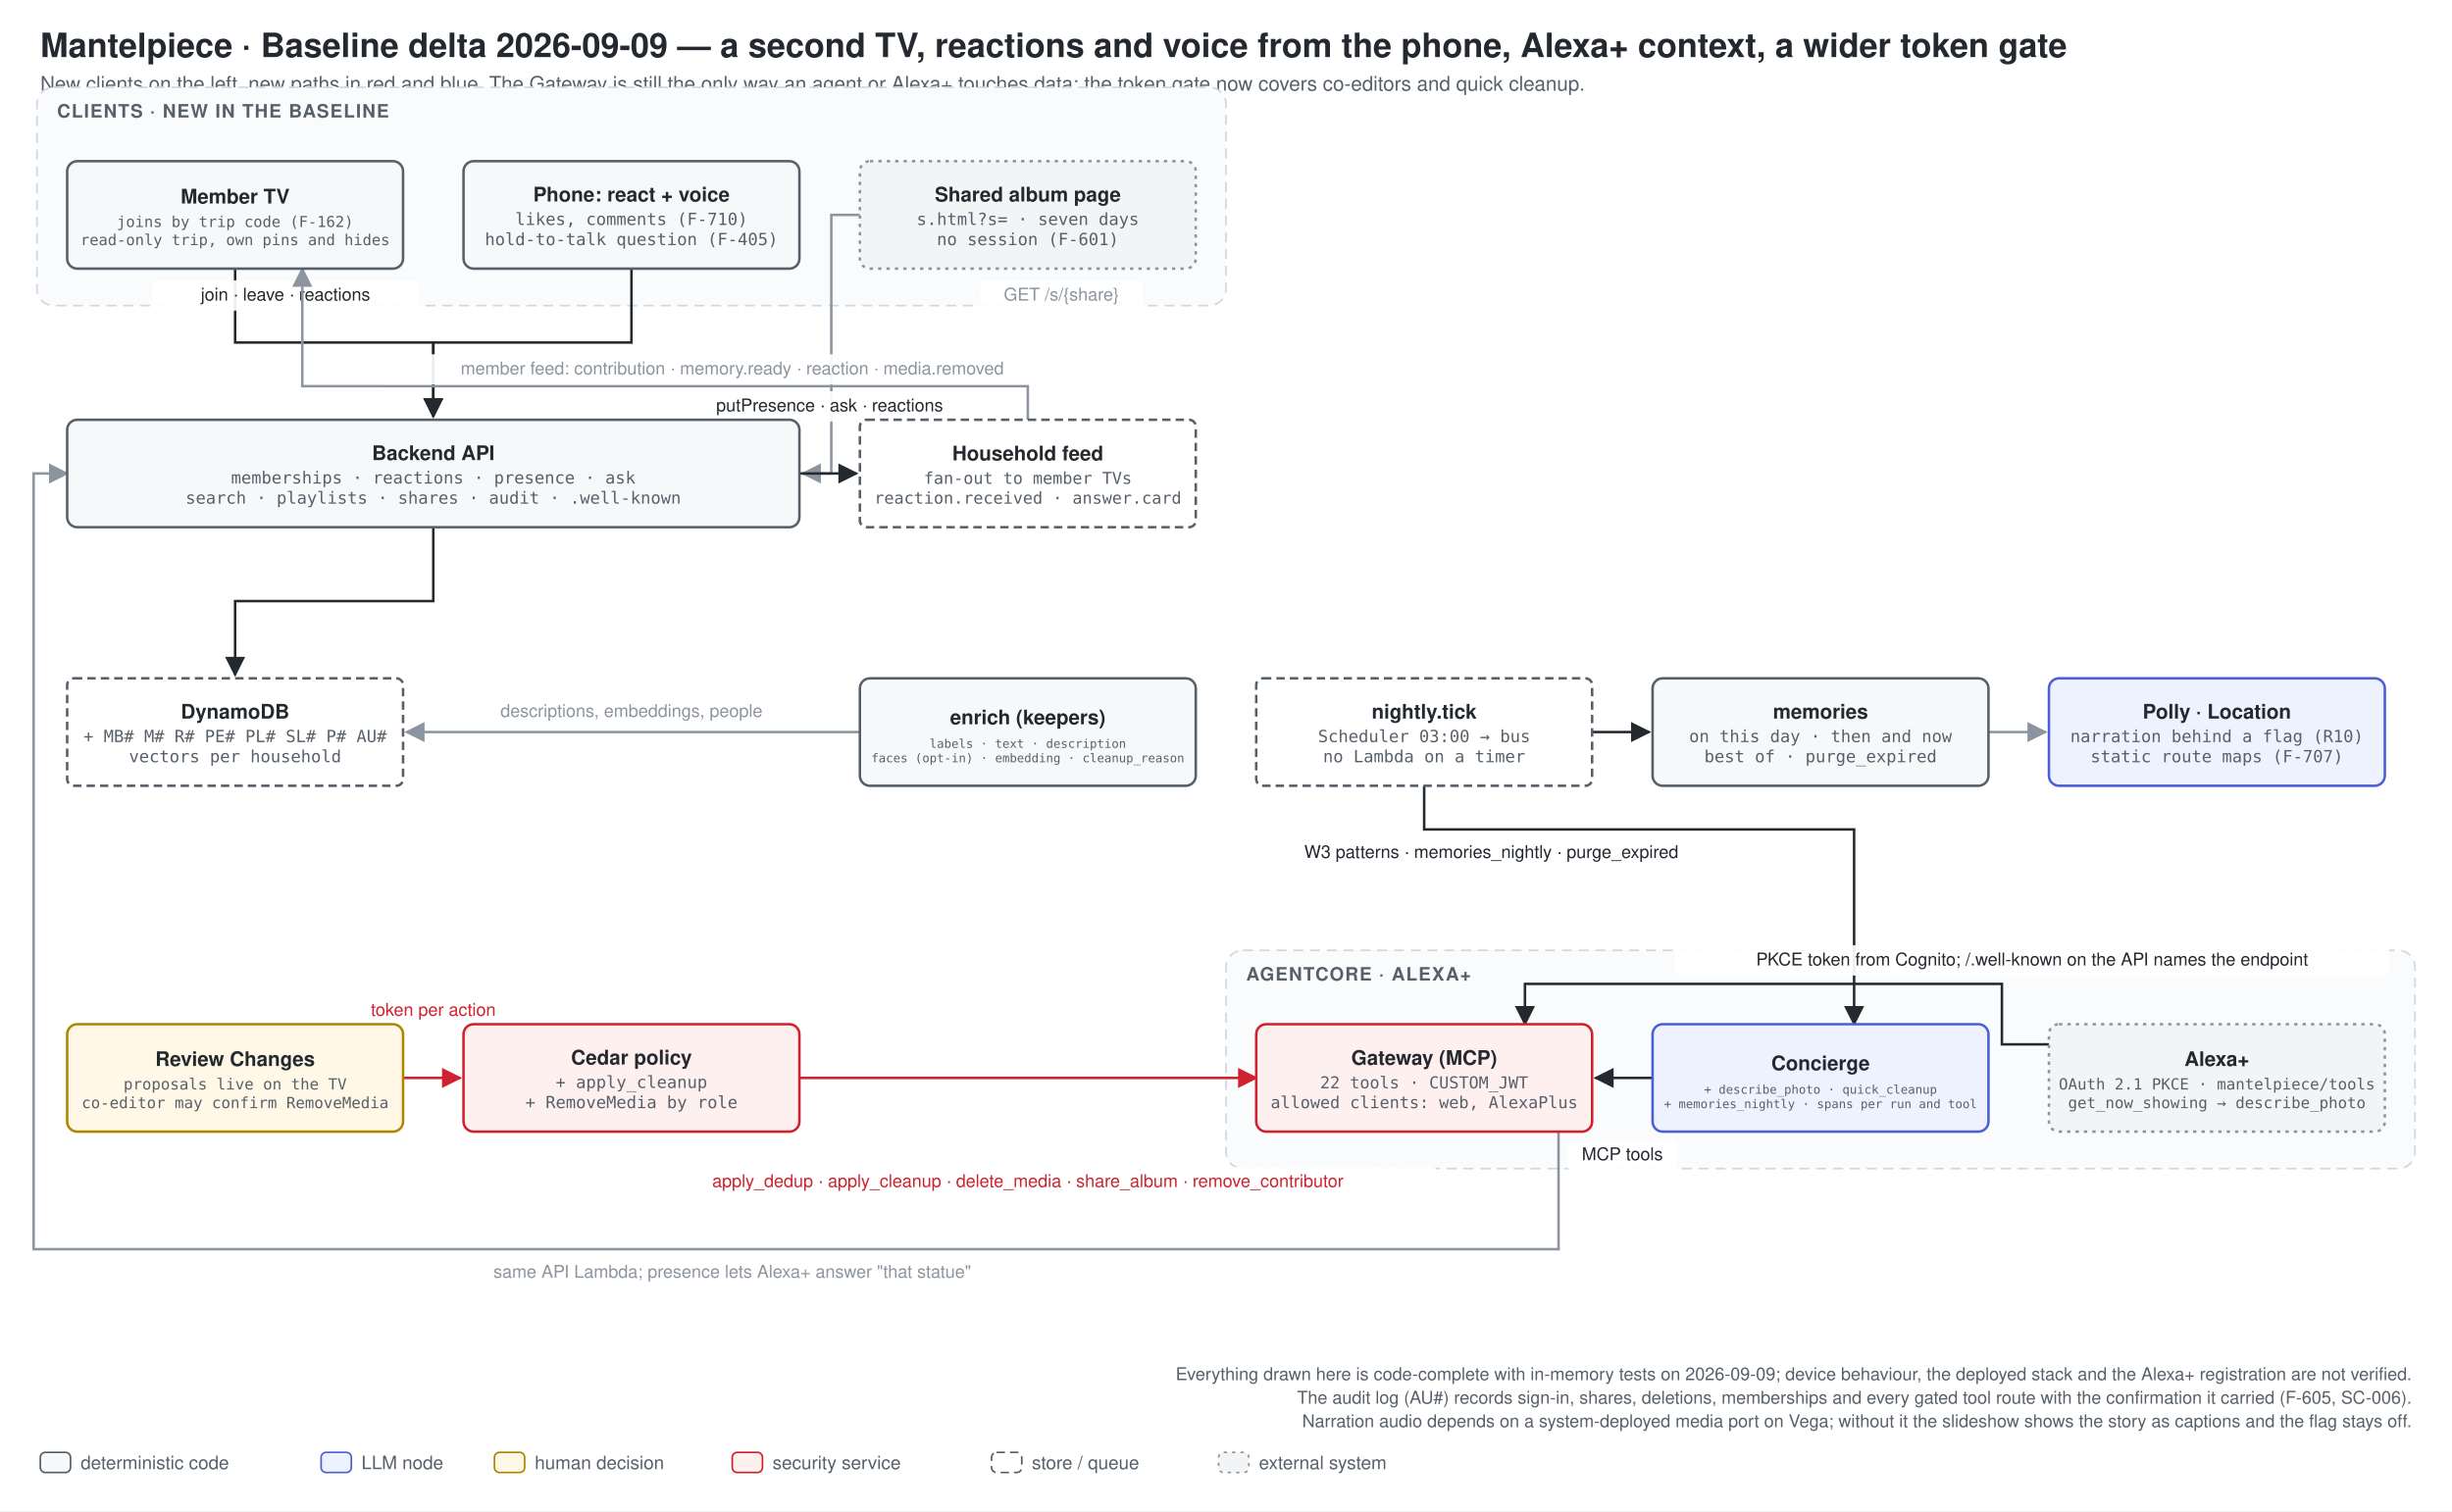
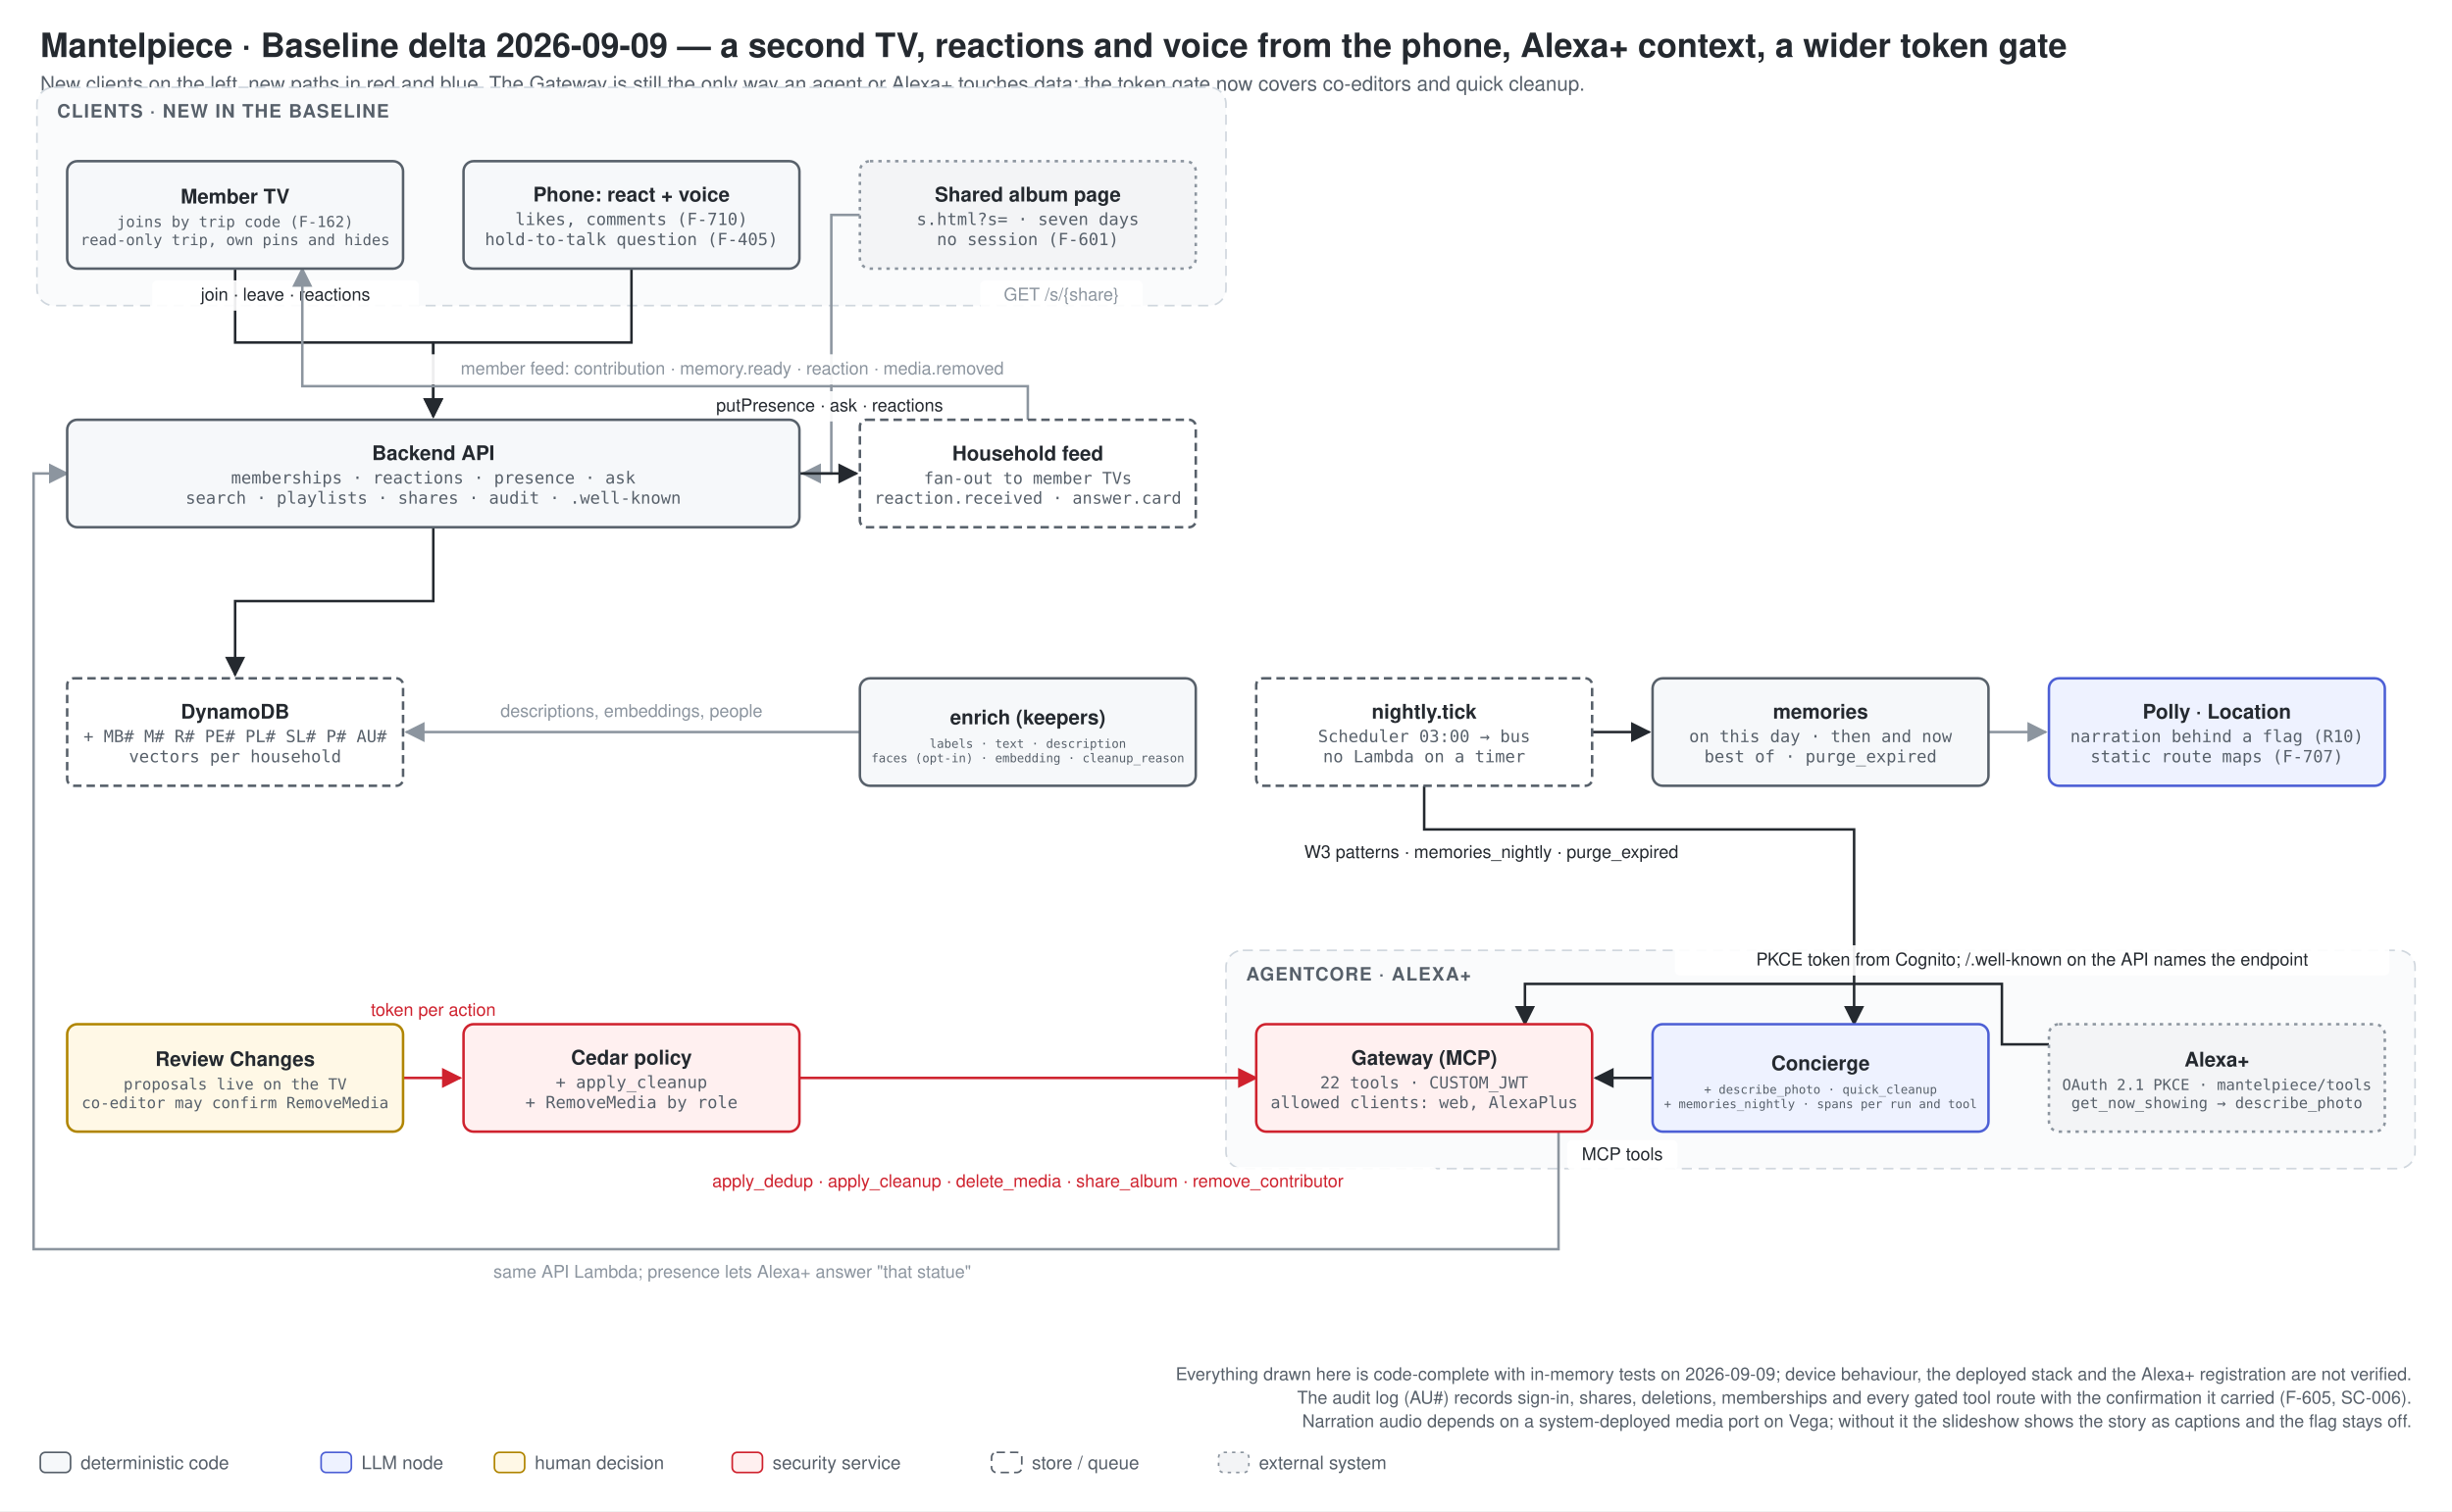
<svg xmlns="http://www.w3.org/2000/svg" viewBox="0 0 1460 900" width="1460" height="900" font-family="-apple-system, BlinkMacSystemFont, 'Segoe UI', Helvetica, Arial, sans-serif" font-size="12" role="img" aria-label="Mantelpiece · Baseline delta 2026-09-09 — a second TV, reactions and voice from the phone, Alexa+ context, a wider token gate">
  <defs>
    <marker id="arrow" viewBox="0 0 10 10" refX="9" refY="5" markerWidth="8" markerHeight="8" orient="auto-start-reverse">
      <path d="M0,0 L10,5 L0,10 z" fill="#24292f" />
    </marker>
    <marker id="arrow-muted" viewBox="0 0 10 10" refX="9" refY="5" markerWidth="8" markerHeight="8" orient="auto-start-reverse">
      <path d="M0,0 L10,5 L0,10 z" fill="#8c959f" />
    </marker>
    <marker id="arrow-red" viewBox="0 0 10 10" refX="9" refY="5" markerWidth="8" markerHeight="8" orient="auto-start-reverse">
      <path d="M0,0 L10,5 L0,10 z" fill="#cf222e" />
    </marker>
  </defs>
  <rect width="1460" height="900" fill="#ffffff" />
  <text x="24" y="34" font-size="20" font-weight="600" fill="#24292f">Mantelpiece · Baseline delta 2026-09-09 — a second TV, reactions and voice from the phone, Alexa+ context, a wider token gate</text>
  <text x="24" y="54" font-size="12" fill="#57606a">New clients on the left, new paths in red and blue. The Gateway is still the only way an agent or Alexa+ touches data; the token gate now covers co-editors and quick cleanup.</text>
  <rect x="22" y="52" width="708" height="130" rx="10" fill="#fafbfc" stroke="#d0d7de" stroke-dasharray="6 4" />
  <text x="34" y="70" font-size="11" font-weight="600" fill="#57606a" letter-spacing="0.06em">CLIENTS · NEW IN THE BASELINE</text>
  <rect x="730" y="566" width="708" height="130" rx="10" fill="#fafbfc" stroke="#d0d7de" stroke-dasharray="6 4" />
  <text x="742" y="584" font-size="11" font-weight="600" fill="#57606a" letter-spacing="0.06em">AGENTCORE · ALEXA+</text>
  <path d="M140,160 L140,204 L258,204 L258,248" fill="none" stroke="#24292f" stroke-width="1.5" marker-end="url(#arrow)" />
  <rect x="90.6" y="167" width="158.8" height="18" rx="3" fill="#ffffff" fill-opacity="0.92" />
  <text x="170" y="179" text-anchor="middle" font-size="10.5" fill="#24292f">join · leave · reactions</text>
  <path d="M376,160 L376,204 L258,204 L258,248" fill="none" stroke="#24292f" stroke-width="1.5" marker-end="url(#arrow)" />
  <path d="M512,128 L495,128 L495,282 L478,282" fill="none" stroke="#8c959f" stroke-width="1.5" marker-end="url(#arrow-muted)" />
  <rect x="583.6" y="167" width="96.8" height="18" rx="3" fill="#ffffff" fill-opacity="0.92" />
  <text x="632" y="179" text-anchor="middle" font-size="10.5" fill="#8c959f">GET /s/{share}</text>
  <path d="M476,282 L510,282" fill="none" stroke="#24292f" stroke-width="1.5" marker-end="url(#arrow)" />
  <rect x="399.1" y="233" width="189.8" height="18" rx="3" fill="#ffffff" fill-opacity="0.92" />
  <text x="494" y="245" text-anchor="middle" font-size="10.5" fill="#24292f">putPresence · ask · reactions</text>
  <path d="M612,250 L612,230 L180,230 L180,160" fill="none" stroke="#8c959f" stroke-width="1.5" marker-end="url(#arrow-muted)" />
  <rect x="223.3" y="211" width="425.4" height="18" rx="3" fill="#ffffff" fill-opacity="0.92" />
  <text x="436" y="223" text-anchor="middle" font-size="10.5" fill="#8c959f">member feed: contribution · memory.ready · reaction · media.removed</text>
  <path d="M258,314 L258,358 L140,358 L140,402" fill="none" stroke="#24292f" stroke-width="1.5" marker-end="url(#arrow)" />
  <path d="M512,436 L242,436" fill="none" stroke="#8c959f" stroke-width="1.5" marker-end="url(#arrow-muted)" />
  <rect x="271.8" y="415" width="208.4" height="18" rx="3" fill="#ffffff" fill-opacity="0.92" />
  <text x="376" y="427" text-anchor="middle" font-size="10.5" fill="#8c959f">descriptions, embeddings, people</text>
  <path d="M948,436 L982,436" fill="none" stroke="#24292f" stroke-width="1.5" marker-end="url(#arrow)" />
  <path d="M1184,436 L1218,436" fill="none" stroke="#8c959f" stroke-width="1.5" marker-end="url(#arrow-muted)" />
  <path d="M848,468 L848,494 L1104,494 L1104,610" fill="none" stroke="#24292f" stroke-width="1.5" marker-end="url(#arrow)" />
  <rect x="740.4" y="499" width="295.2" height="18" rx="3" fill="#ffffff" fill-opacity="0.92" />
  <text x="888" y="511" text-anchor="middle" font-size="10.5" fill="#24292f">W3 patterns · memories_nightly · purge_expired</text>
  <path d="M1220,622 L1192,622 L1192,586 L908,586 L908,610" fill="none" stroke="#24292f" stroke-width="1.5" marker-end="url(#arrow)" />
  <rect x="997.3" y="563" width="425.4" height="18" rx="3" fill="#ffffff" fill-opacity="0.92" />
  <text x="1210" y="575" text-anchor="middle" font-size="10.5" fill="#24292f">PKCE token from Cognito; /.well-known on the API names the endpoint</text>
  <path d="M984,642 L950,642" fill="none" stroke="#24292f" stroke-width="1.5" marker-end="url(#arrow)" />
  <rect x="933.1" y="679" width="65.8" height="18" rx="3" fill="#ffffff" fill-opacity="0.92" />
  <text x="966" y="691" text-anchor="middle" font-size="10.5" fill="#24292f">MCP tools</text>
  <path d="M928,674 L928,744 L20,744 L20,282 L40,282" fill="none" stroke="#8c959f" stroke-width="1.5" marker-end="url(#arrow-muted)" />
  <rect x="251.2" y="749" width="369.6" height="18" rx="3" fill="#ffffff" fill-opacity="0.92" />
  <text x="436" y="761" text-anchor="middle" font-size="10.5" fill="#8c959f">same API Lambda; presence lets Alexa+ answer "that statue"</text>
  <path d="M240,642 L274,642" fill="none" stroke="#cf222e" stroke-width="1.5" marker-end="url(#arrow-red)" />
  <rect x="203.4" y="593" width="109.2" height="18" rx="3" fill="#ffffff" fill-opacity="0.92" />
  <text x="258" y="605" text-anchor="middle" font-size="10.5" fill="#cf222e">token per action</text>
  <path d="M476,642 L748,642" fill="none" stroke="#cf222e" stroke-width="1.5" marker-end="url(#arrow-red)" />
  <rect x="368.3" y="695" width="487.4" height="18" rx="3" fill="#ffffff" fill-opacity="0.92" />
  <text x="612" y="707" text-anchor="middle" font-size="10.5" fill="#cf222e">apply_dedup · apply_cleanup · delete_media · share_album · remove_contributor</text>
  <rect x="40" y="96" width="200" height="64" rx="6" fill="#f6f8fa" stroke="#57606a" stroke-width="1.5" />
  <text x="140" y="121.2" text-anchor="middle" font-size="12.0" font-weight="600" fill="#24292f">Member TV</text>
  <text x="140" y="135.2" text-anchor="middle" font-size="9.0" fill="#57606a" font-family="ui-monospace, SFMono-Regular, Menlo, monospace">joins by trip code (F-162)</text>
  <text x="140" y="146.0" text-anchor="middle" font-size="9.0" fill="#57606a" font-family="ui-monospace, SFMono-Regular, Menlo, monospace">read-only trip, own pins and hides</text>
  <rect x="276" y="96" width="200" height="64" rx="6" fill="#f6f8fa" stroke="#57606a" stroke-width="1.5" />
  <text x="376" y="120.0" text-anchor="middle" font-size="12.0" font-weight="600" fill="#24292f">Phone: react + voice</text>
  <text x="376" y="134.0" text-anchor="middle" font-size="10.0" fill="#57606a" font-family="ui-monospace, SFMono-Regular, Menlo, monospace">likes, comments (F-710)</text>
  <text x="376" y="146.0" text-anchor="middle" font-size="10.0" fill="#57606a" font-family="ui-monospace, SFMono-Regular, Menlo, monospace">hold-to-talk question (F-405)</text>
  <rect x="512" y="96" width="200" height="64" rx="6" fill="#f3f4f6" stroke="#8c959f" stroke-width="1.5" stroke-dasharray="2 3" />
  <text x="612" y="120.0" text-anchor="middle" font-size="12.0" font-weight="600" fill="#24292f">Shared album page</text>
  <text x="612" y="134.0" text-anchor="middle" font-size="10.0" fill="#57606a" font-family="ui-monospace, SFMono-Regular, Menlo, monospace">s.html?s= · seven days</text>
  <text x="612" y="146.0" text-anchor="middle" font-size="10.0" fill="#57606a" font-family="ui-monospace, SFMono-Regular, Menlo, monospace">no session (F-601)</text>
  <rect x="40" y="250" width="436" height="64" rx="6" fill="#f6f8fa" stroke="#57606a" stroke-width="1.5" />
  <text x="258" y="274.0" text-anchor="middle" font-size="12.0" font-weight="600" fill="#24292f">Backend API</text>
  <text x="258" y="288.0" text-anchor="middle" font-size="10.0" fill="#57606a" font-family="ui-monospace, SFMono-Regular, Menlo, monospace">memberships · reactions · presence · ask</text>
  <text x="258" y="300.0" text-anchor="middle" font-size="10.0" fill="#57606a" font-family="ui-monospace, SFMono-Regular, Menlo, monospace">search · playlists · shares · audit · .well-known</text>
  <rect x="512" y="250" width="200" height="64" rx="4" fill="#ffffff" stroke="#57606a" stroke-width="1.5" stroke-dasharray="5 3" />
  <text x="612" y="274.2" text-anchor="middle" font-size="12.0" font-weight="600" fill="#24292f">Household feed</text>
  <text x="612" y="288.2" text-anchor="middle" font-size="9.8" fill="#57606a" font-family="ui-monospace, SFMono-Regular, Menlo, monospace">fan-out to member TVs</text>
  <text x="612" y="300.0" text-anchor="middle" font-size="9.8" fill="#57606a" font-family="ui-monospace, SFMono-Regular, Menlo, monospace">reaction.received · answer.card</text>
  <rect x="40" y="404" width="200" height="64" rx="4" fill="#ffffff" stroke="#57606a" stroke-width="1.5" stroke-dasharray="5 3" />
  <text x="140" y="428.0" text-anchor="middle" font-size="12.0" font-weight="600" fill="#24292f">DynamoDB</text>
  <text x="140" y="442.0" text-anchor="middle" font-size="10.0" fill="#57606a" font-family="ui-monospace, SFMono-Regular, Menlo, monospace">+ MB# M# R# PE# PL# SL# P# AU#</text>
  <text x="140" y="454.0" text-anchor="middle" font-size="10.0" fill="#57606a" font-family="ui-monospace, SFMono-Regular, Menlo, monospace">vectors per household</text>
  <rect x="512" y="404" width="200" height="64" rx="6" fill="#f6f8fa" stroke="#57606a" stroke-width="1.5" />
  <text x="612" y="431.4" text-anchor="middle" font-size="12.0" font-weight="600" fill="#24292f">enrich (keepers)</text>
  <text x="612" y="445.4" text-anchor="middle" font-size="7.2" fill="#57606a" font-family="ui-monospace, SFMono-Regular, Menlo, monospace">labels · text · description</text>
  <text x="612" y="454.0" text-anchor="middle" font-size="7.2" fill="#57606a" font-family="ui-monospace, SFMono-Regular, Menlo, monospace">faces (opt-in) · embedding · cleanup_reason</text>
  <rect x="748" y="404" width="200" height="64" rx="4" fill="#ffffff" stroke="#57606a" stroke-width="1.5" stroke-dasharray="5 3" />
  <text x="848" y="428.0" text-anchor="middle" font-size="12.0" font-weight="600" fill="#24292f">nightly.tick</text>
  <text x="848" y="442.0" text-anchor="middle" font-size="10.0" fill="#57606a" font-family="ui-monospace, SFMono-Regular, Menlo, monospace">Scheduler 03:00 → bus</text>
  <text x="848" y="454.0" text-anchor="middle" font-size="10.0" fill="#57606a" font-family="ui-monospace, SFMono-Regular, Menlo, monospace">no Lambda on a timer</text>
  <rect x="984" y="404" width="200" height="64" rx="6" fill="#f6f8fa" stroke="#57606a" stroke-width="1.5" />
  <text x="1084" y="428.0" text-anchor="middle" font-size="12.0" font-weight="600" fill="#24292f">memories</text>
  <text x="1084" y="442.0" text-anchor="middle" font-size="10.0" fill="#57606a" font-family="ui-monospace, SFMono-Regular, Menlo, monospace">on this day · then and now</text>
  <text x="1084" y="454.0" text-anchor="middle" font-size="10.0" fill="#57606a" font-family="ui-monospace, SFMono-Regular, Menlo, monospace">best of · purge_expired</text>
  <rect x="1220" y="404" width="200" height="64" rx="6" fill="#eef2ff" stroke="#4c5fd5" stroke-width="1.5" />
  <text x="1320" y="428.0" text-anchor="middle" font-size="12.0" font-weight="600" fill="#24292f">Polly · Location</text>
  <text x="1320" y="442.0" text-anchor="middle" font-size="10.0" fill="#57606a" font-family="ui-monospace, SFMono-Regular, Menlo, monospace">narration behind a flag (R10)</text>
  <text x="1320" y="454.0" text-anchor="middle" font-size="10.0" fill="#57606a" font-family="ui-monospace, SFMono-Regular, Menlo, monospace">static route maps (F-707)</text>
  <rect x="40" y="610" width="200" height="64" rx="6" fill="#fff8e6" stroke="#b08500" stroke-width="1.5" />
  <text x="140" y="634.9" text-anchor="middle" font-size="12.0" font-weight="600" fill="#24292f">Review Changes</text>
  <text x="140" y="648.9" text-anchor="middle" font-size="9.2" fill="#57606a" font-family="ui-monospace, SFMono-Regular, Menlo, monospace">proposals live on the TV</text>
  <text x="140" y="660.0" text-anchor="middle" font-size="9.2" fill="#57606a" font-family="ui-monospace, SFMono-Regular, Menlo, monospace">co-editor may confirm RemoveMedia</text>
  <rect x="276" y="610" width="200" height="64" rx="6" fill="#fff0f0" stroke="#cf222e" stroke-width="1.5" />
  <text x="376" y="634.0" text-anchor="middle" font-size="12.0" font-weight="600" fill="#24292f">Cedar policy</text>
  <text x="376" y="648.0" text-anchor="middle" font-size="10.0" fill="#57606a" font-family="ui-monospace, SFMono-Regular, Menlo, monospace">+ apply_cleanup</text>
  <text x="376" y="660.0" text-anchor="middle" font-size="10.0" fill="#57606a" font-family="ui-monospace, SFMono-Regular, Menlo, monospace">+ RemoveMedia by role</text>
  <rect x="748" y="610" width="200" height="64" rx="6" fill="#fff0f0" stroke="#cf222e" stroke-width="1.5" />
  <text x="848" y="634.2" text-anchor="middle" font-size="12.0" font-weight="600" fill="#24292f">Gateway (MCP)</text>
  <text x="848" y="648.2" text-anchor="middle" font-size="9.8" fill="#57606a" font-family="ui-monospace, SFMono-Regular, Menlo, monospace">22 tools · CUSTOM_JWT</text>
  <text x="848" y="660.0" text-anchor="middle" font-size="9.8" fill="#57606a" font-family="ui-monospace, SFMono-Regular, Menlo, monospace">allowed clients: web, AlexaPlus</text>
  <rect x="984" y="610" width="200" height="64" rx="6" fill="#eef2ff" stroke="#4c5fd5" stroke-width="1.5" />
  <text x="1084" y="637.4" text-anchor="middle" font-size="12.0" font-weight="600" fill="#24292f">Concierge</text>
  <text x="1084" y="651.4" text-anchor="middle" font-size="7.2" fill="#57606a" font-family="ui-monospace, SFMono-Regular, Menlo, monospace">+ describe_photo · quick_cleanup</text>
  <text x="1084" y="660.0" text-anchor="middle" font-size="7.2" fill="#57606a" font-family="ui-monospace, SFMono-Regular, Menlo, monospace">+ memories_nightly · spans per run and tool</text>
  <rect x="1220" y="610" width="200" height="64" rx="6" fill="#f3f4f6" stroke="#8c959f" stroke-width="1.5" stroke-dasharray="2 3" />
-   <text x="1320" y="634.9" text-anchor="middle" font-size="12.0" font-weight="600" fill="#24292f">Alexa+</text>
-   <text x="1320" y="648.9" text-anchor="middle" font-size="9.2" fill="#57606a" font-family="ui-monospace, SFMono-Regular, Menlo, monospace">OAuth 2.1 PKCE · mantelpiece/tools</text>
-   <text x="1320" y="660.0" text-anchor="middle" font-size="9.2" fill="#57606a" font-family="ui-monospace, SFMono-Regular, Menlo, monospace">get_now_showing → describe_photo</text>
+   <text x="1320" y="635.2" text-anchor="middle" font-size="12.0" font-weight="600" fill="#24292f">Alexa+</text>
+   <text x="1320" y="649.2" text-anchor="middle" font-size="9.0" fill="#57606a" font-family="ui-monospace, SFMono-Regular, Menlo, monospace">OAuth 2.1 PKCE · mantelpiece/tools</text>
+   <text x="1320" y="660.0" text-anchor="middle" font-size="9.0" fill="#57606a" font-family="ui-monospace, SFMono-Regular, Menlo, monospace">get_now_showing → describe_photo</text>
  <rect x="24" y="865" width="18" height="12" rx="3" fill="#f6f8fa" stroke="#57606a" />
  <text x="48" y="875" font-size="11" fill="#57606a">deterministic code</text>
  <rect x="191.2" y="865" width="18" height="12" rx="3" fill="#eef2ff" stroke="#4c5fd5" />
  <text x="215.2" y="875" font-size="11" fill="#57606a">LLM node</text>
  <rect x="294.4" y="865" width="18" height="12" rx="3" fill="#fff8e6" stroke="#b08500" />
  <text x="318.4" y="875" font-size="11" fill="#57606a">human decision</text>
  <rect x="436" y="865" width="18" height="12" rx="3" fill="#fff0f0" stroke="#cf222e" />
  <text x="460" y="875" font-size="11" fill="#57606a">security service</text>
  <rect x="590.4" y="865" width="18" height="12" rx="3" fill="#ffffff" stroke="#57606a" stroke-dasharray="5 3" />
  <text x="614.4" y="875" font-size="11" fill="#57606a">store / queue</text>
  <rect x="725.6" y="865" width="18" height="12" rx="3" fill="#f3f4f6" stroke="#8c959f" stroke-dasharray="2 3" />
  <text x="749.6" y="875" font-size="11" fill="#57606a">external system</text>
  <text x="1436" y="822" text-anchor="end" font-size="10.5" fill="#57606a">Everything drawn here is code-complete with in-memory tests on 2026-09-09; device behaviour, the deployed stack and the Alexa+ registration are not verified.</text>
  <text x="1436" y="836" text-anchor="end" font-size="10.5" fill="#57606a">The audit log (AU#) records sign-in, shares, deletions, memberships and every gated tool route with the confirmation it carried (F-605, SC-006).</text>
  <text x="1436" y="850" text-anchor="end" font-size="10.5" fill="#57606a">Narration audio depends on a system-deployed media port on Vega; without it the slideshow shows the story as captions and the flag stays off.</text>
</svg>
